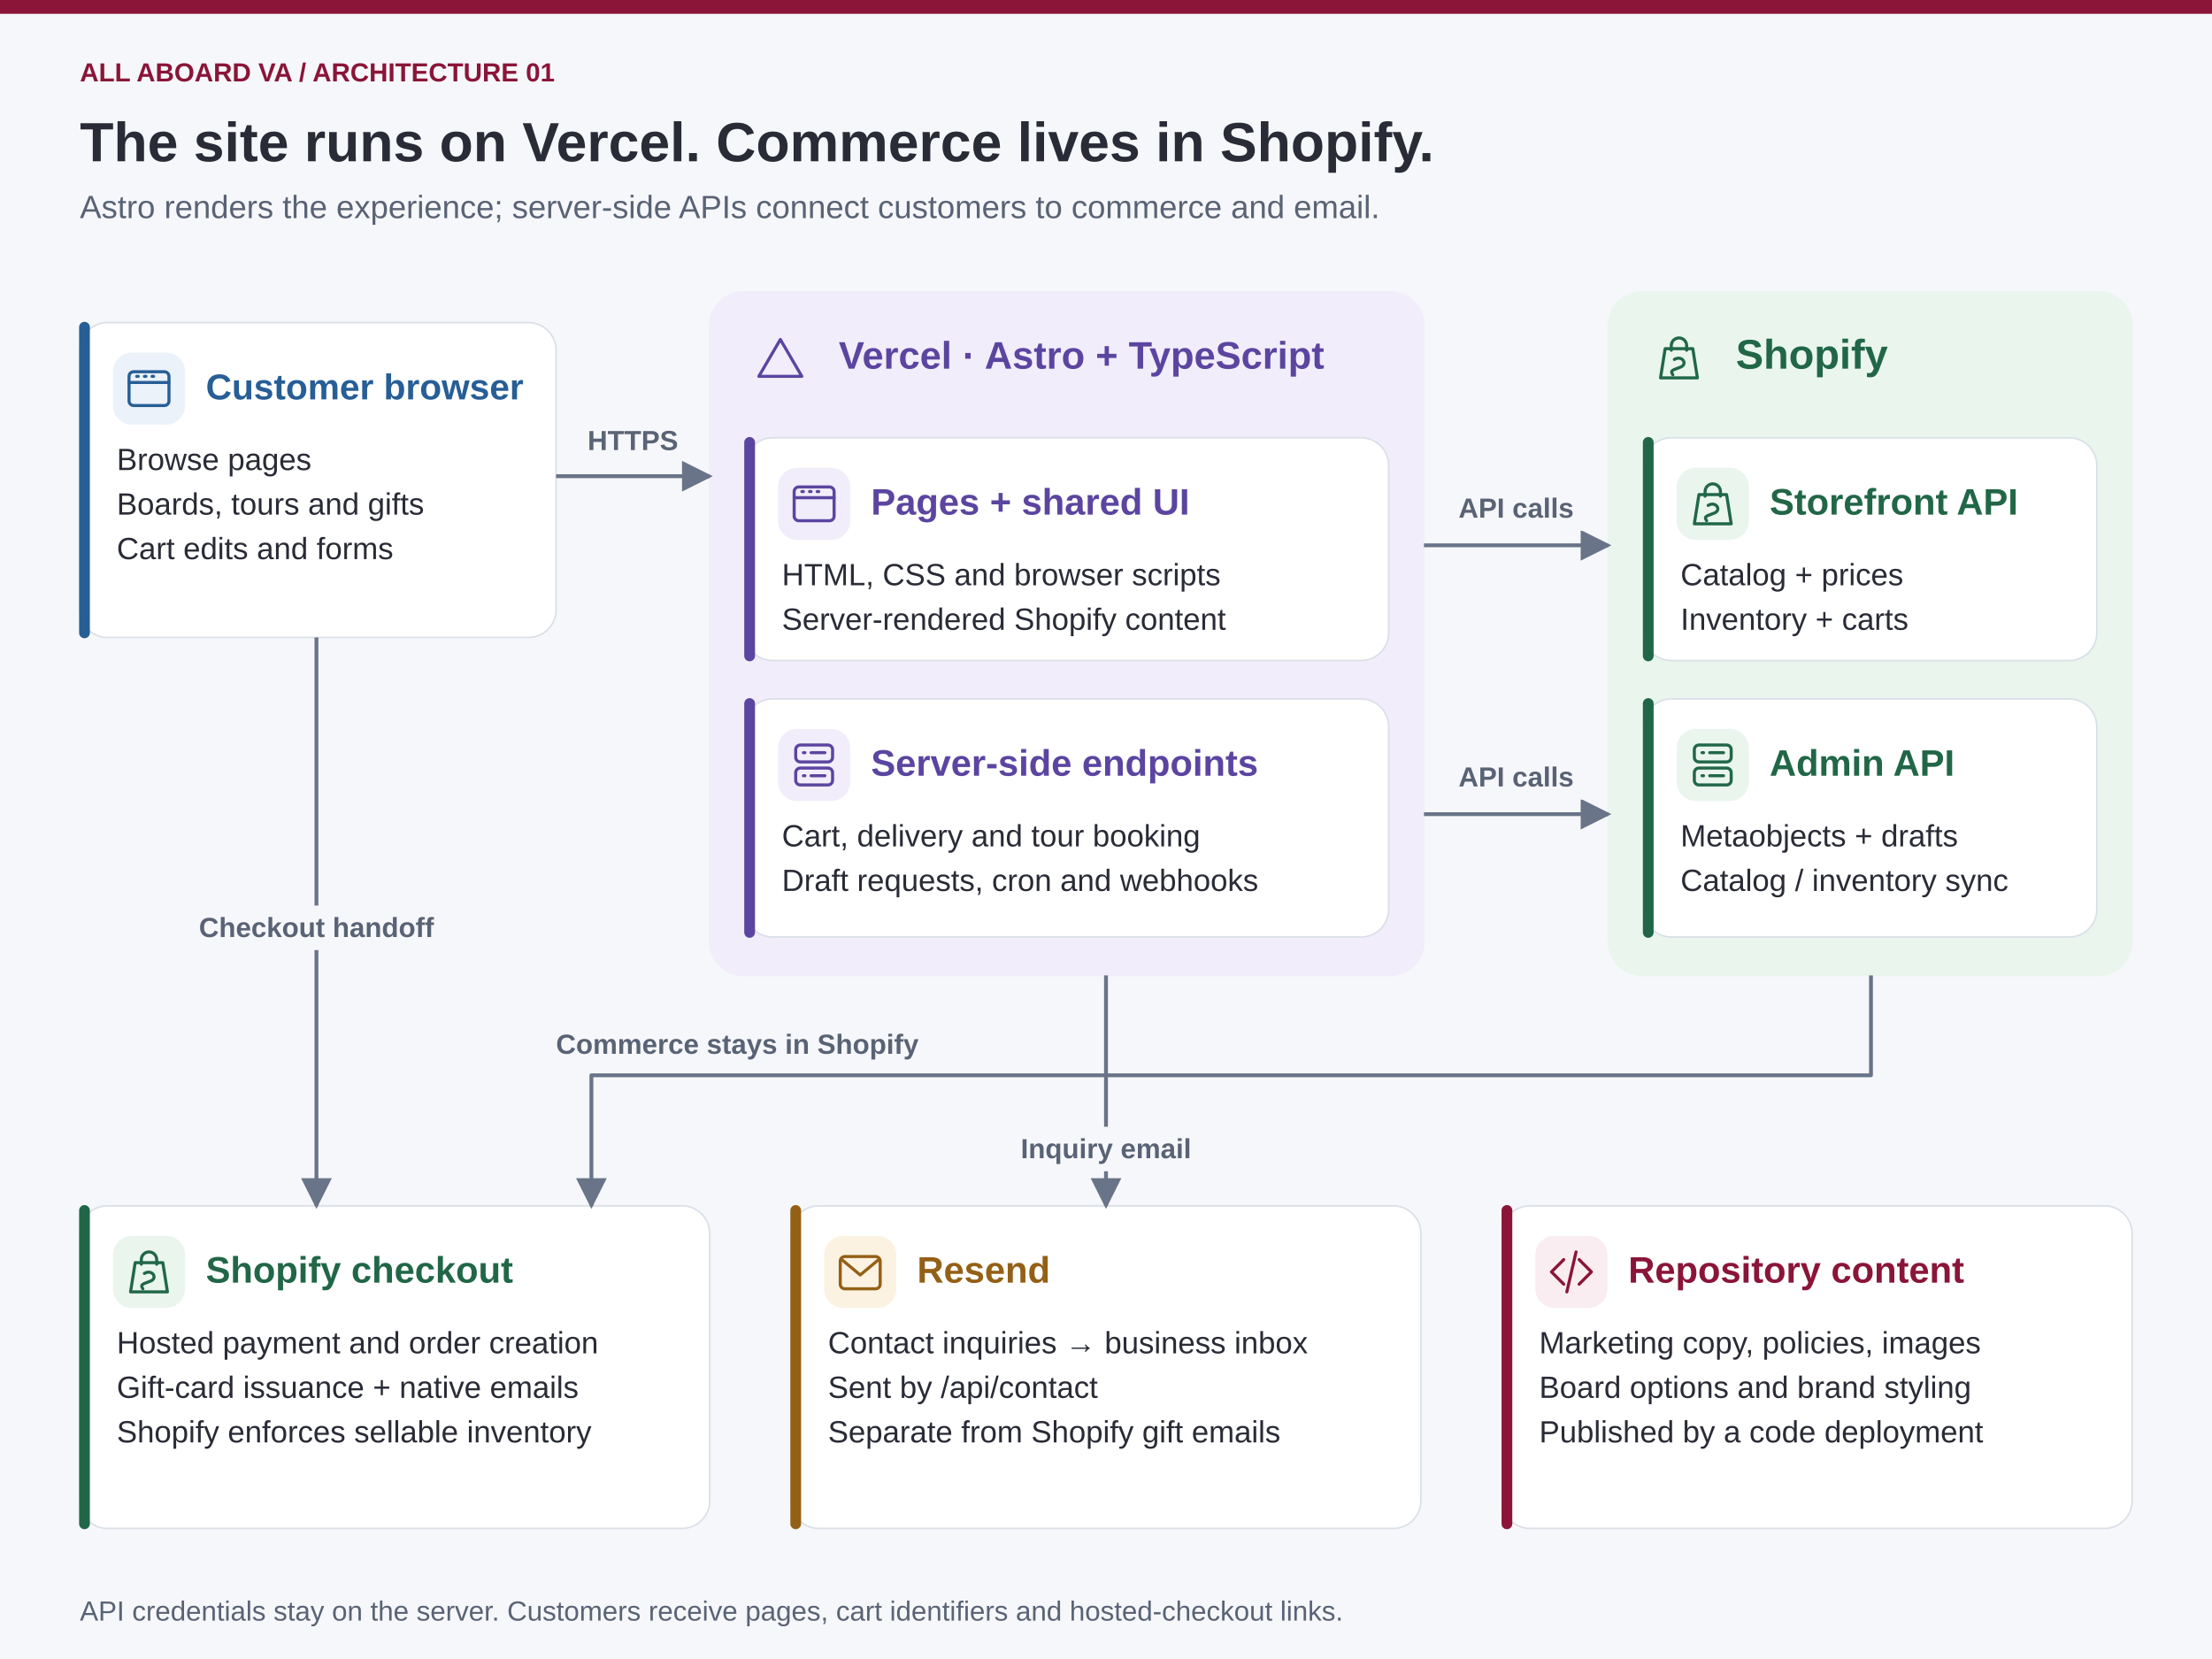
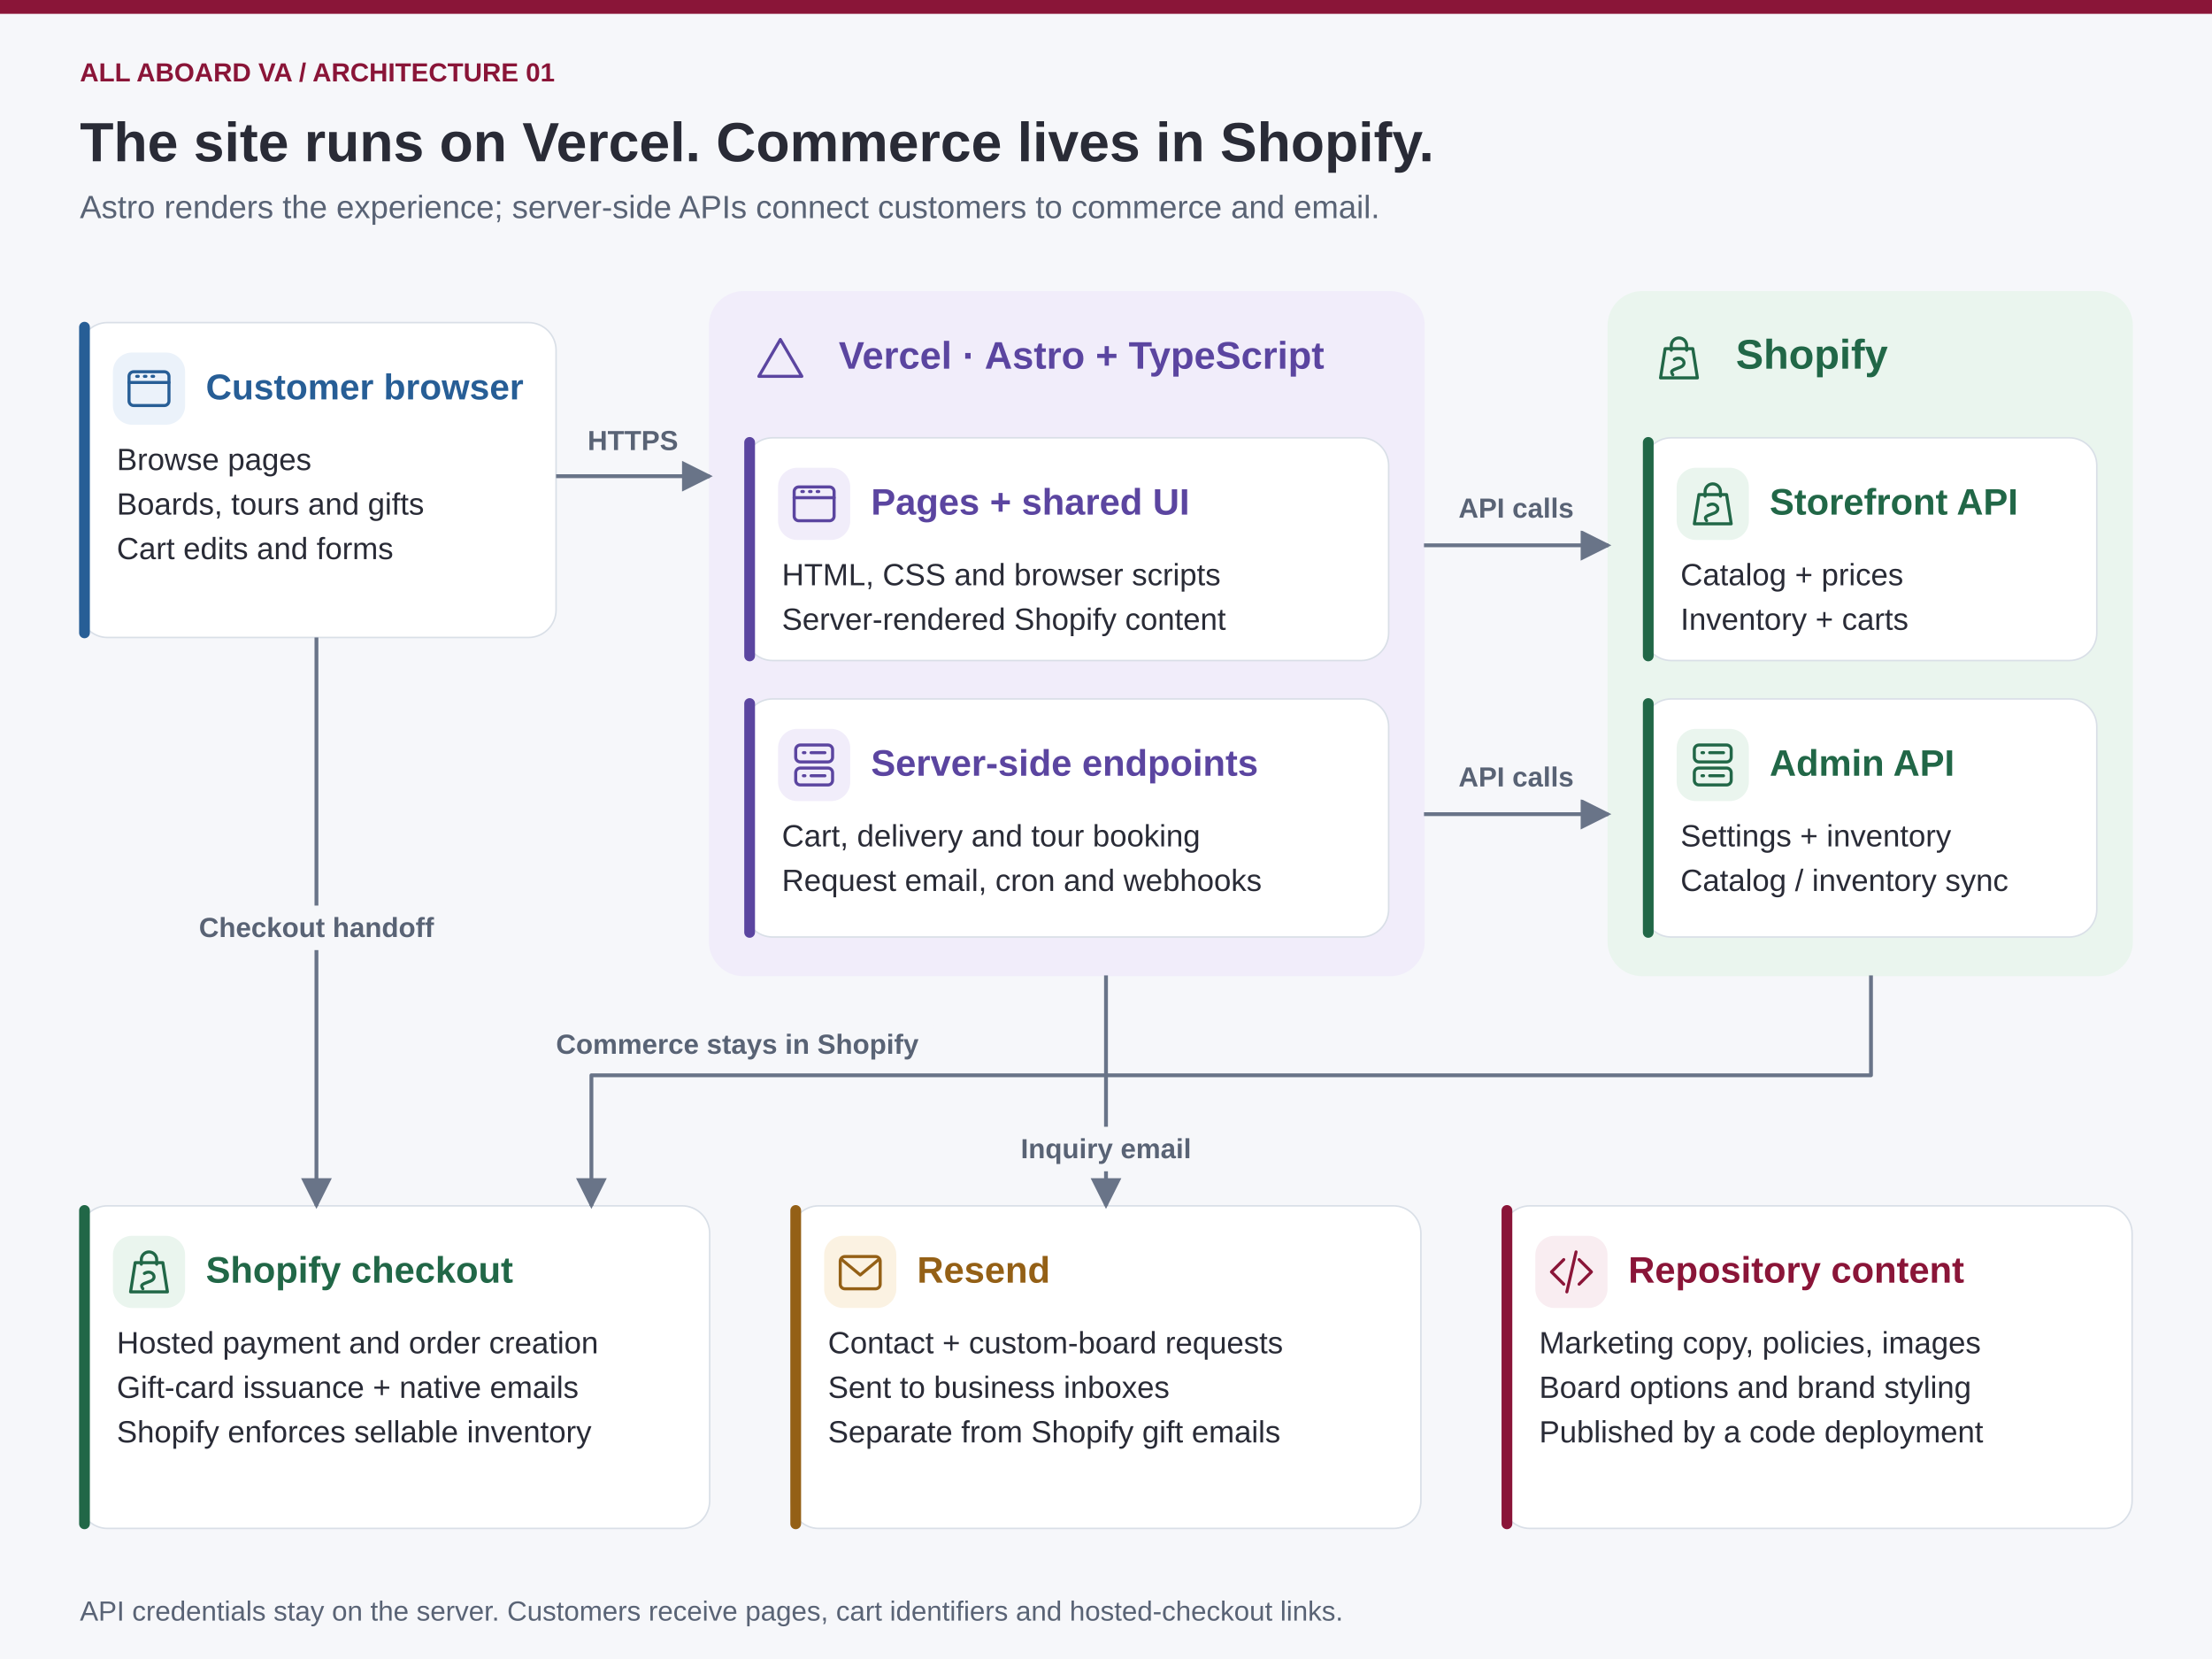
<svg xmlns="http://www.w3.org/2000/svg" width="1440" height="1080" viewBox="0 0 1440 1080" role="img" aria-labelledby="title desc">
  <defs>
    <marker id="arrow" viewBox="0 0 10 10" refX="9" refY="5" markerWidth="8" markerHeight="8" orient="auto-start-reverse">
      <path d="M0 0 10 5 0 10z" fill="#697488" />
    </marker>
  </defs>
  <rect width="1440" height="1080" fill="#F6F7FA" />
  <rect x="0" y="0" width="1440" height="9" fill="#8A1538" />
  <text x="52" y="53" font-family="Arial, Helvetica, sans-serif" font-size="17" font-weight="700" fill="#8A1538" text-anchor="start">ALL ABOARD VA  /  ARCHITECTURE 01</text>
  <text x="52" y="105" font-family="Arial, Helvetica, sans-serif" font-size="36" font-weight="700" fill="#292B36" text-anchor="start">The site runs on Vercel. Commerce lives in Shopify.</text>
  <text x="52" y="142" font-family="Arial, Helvetica, sans-serif" font-size="21" font-weight="400" fill="#596375" text-anchor="start">Astro renders the experience; server-side APIs connect customers to commerce and email.</text>
  <rect x="52" y="210" width="310" height="205" rx="18" fill="#FFFFFF" stroke="#D9DFE7" />
  <rect x="52" y="210" width="6" height="205" rx="3" fill="#275E96" stroke="#275E96" />
  <rect x="74" y="230" width="46" height="46" rx="12" fill="#EBF2FA" stroke="#EBF2FA" />
  <g transform="translate(81,237)" stroke="#275E96" fill="none" stroke-width="2" stroke-linecap="round" stroke-linejoin="round">
    <rect x="3" y="5" width="26" height="22" rx="3" />
    <path d="M3 12h26M8 8h1m4 0h1m4 0h1" />
  </g>
  <text x="134" y="260" font-family="Arial, Helvetica, sans-serif" font-size="23.409" font-weight="700" fill="#275E96" text-anchor="start">Customer browser</text>
  <text x="76" y="306" font-family="Arial, Helvetica, sans-serif" font-size="20" font-weight="400" fill="#292B36" text-anchor="start">Browse pages</text>
  <text x="76" y="335" font-family="Arial, Helvetica, sans-serif" font-size="20" font-weight="400" fill="#292B36" text-anchor="start">Boards, tours and gifts</text>
  <text x="76" y="364" font-family="Arial, Helvetica, sans-serif" font-size="20" font-weight="400" fill="#292B36" text-anchor="start">Cart edits and forms</text>
  <rect x="462" y="190" width="465" height="445" rx="22" fill="#F1EDFA" stroke="#F1EDFA" />
  <rect x="485" y="210" width="46" height="46" rx="12" fill="#F1EDFA" stroke="#F1EDFA" />
  <g transform="translate(492,217)" stroke="#5B45A0" fill="none" stroke-width="2" stroke-linecap="round" stroke-linejoin="round">
    <path d="m16 4 14 24H2z" />
  </g>
  <text x="546" y="240" font-family="Arial, Helvetica, sans-serif" font-size="25" font-weight="700" fill="#5B45A0" text-anchor="start">Vercel · Astro + TypeScript</text>
  <rect x="485" y="285" width="419" height="145" rx="18" fill="#FFFFFF" stroke="#D9DFE7" />
  <rect x="485" y="285" width="6" height="145" rx="3" fill="#5B45A0" stroke="#5B45A0" />
  <rect x="507" y="305" width="46" height="46" rx="12" fill="#F1EDFA" stroke="#F1EDFA" />
  <g transform="translate(514,312)" stroke="#5B45A0" fill="none" stroke-width="2" stroke-linecap="round" stroke-linejoin="round">
    <rect x="3" y="5" width="26" height="22" rx="3" />
    <path d="M3 12h26M8 8h1m4 0h1m4 0h1" />
  </g>
  <text x="567" y="335" font-family="Arial, Helvetica, sans-serif" font-size="24" font-weight="700" fill="#5B45A0" text-anchor="start">Pages + shared UI</text>
  <text x="509" y="381" font-family="Arial, Helvetica, sans-serif" font-size="20" font-weight="400" fill="#292B36" text-anchor="start">HTML, CSS and browser scripts</text>
  <text x="509" y="410" font-family="Arial, Helvetica, sans-serif" font-size="20" font-weight="400" fill="#292B36" text-anchor="start">Server-rendered Shopify content</text>
  <rect x="485" y="455" width="419" height="155" rx="18" fill="#FFFFFF" stroke="#D9DFE7" />
  <rect x="485" y="455" width="6" height="155" rx="3" fill="#5B45A0" stroke="#5B45A0" />
  <rect x="507" y="475" width="46" height="46" rx="12" fill="#F1EDFA" stroke="#F1EDFA" />
  <g transform="translate(514,482)" stroke="#5B45A0" fill="none" stroke-width="2" stroke-linecap="round" stroke-linejoin="round">
    <rect x="4" y="3" width="24" height="11" rx="3" />
    <rect x="4" y="18" width="24" height="11" rx="3" />
    <path d="M9 8h1m4 0h9M9 23h1m4 0h9" />
  </g>
  <text x="567" y="505" font-family="Arial, Helvetica, sans-serif" font-size="24" font-weight="700" fill="#5B45A0" text-anchor="start">Server-side endpoints</text>
  <text x="509" y="551" font-family="Arial, Helvetica, sans-serif" font-size="20" font-weight="400" fill="#292B36" text-anchor="start">Cart, delivery and tour booking</text>
-   <text x="509" y="580" font-family="Arial, Helvetica, sans-serif" font-size="20" font-weight="400" fill="#292B36" text-anchor="start">Draft requests, cron and webhooks</text>
+   <text x="509" y="580" font-family="Arial, Helvetica, sans-serif" font-size="20" font-weight="400" fill="#292B36" text-anchor="start">Request email, cron and webhooks</text>
  <rect x="1047" y="190" width="341" height="445" rx="22" fill="#EAF5EE" stroke="#EAF5EE" />
  <rect x="1070" y="210" width="46" height="46" rx="12" fill="#EAF5EE" stroke="#EAF5EE" />
  <g transform="translate(1077,217)" stroke="#216747" fill="none" stroke-width="2" stroke-linecap="round" stroke-linejoin="round">
    <path d="M7 10h18l3 19H4zM11 11V8a5 5 0 0 1 10 0v3" />
    <path d="M13 17c5-3 9 3 4 5s-7 2-5 5" />
  </g>
  <text x="1130" y="240" font-family="Arial, Helvetica, sans-serif" font-size="27" font-weight="700" fill="#216747" text-anchor="start">Shopify</text>
  <rect x="1070" y="285" width="295" height="145" rx="18" fill="#FFFFFF" stroke="#D9DFE7" />
  <rect x="1070" y="285" width="6" height="145" rx="3" fill="#216747" stroke="#216747" />
  <rect x="1092" y="305" width="46" height="46" rx="12" fill="#EAF5EE" stroke="#EAF5EE" />
  <g transform="translate(1099,312)" stroke="#216747" fill="none" stroke-width="2" stroke-linecap="round" stroke-linejoin="round">
    <path d="M7 10h18l3 19H4zM11 11V8a5 5 0 0 1 10 0v3" />
    <path d="M13 17c5-3 9 3 4 5s-7 2-5 5" />
  </g>
  <text x="1152" y="335" font-family="Arial, Helvetica, sans-serif" font-size="24" font-weight="700" fill="#216747" text-anchor="start">Storefront API</text>
  <text x="1094" y="381" font-family="Arial, Helvetica, sans-serif" font-size="20" font-weight="400" fill="#292B36" text-anchor="start">Catalog + prices</text>
  <text x="1094" y="410" font-family="Arial, Helvetica, sans-serif" font-size="20" font-weight="400" fill="#292B36" text-anchor="start">Inventory + carts</text>
  <rect x="1070" y="455" width="295" height="155" rx="18" fill="#FFFFFF" stroke="#D9DFE7" />
  <rect x="1070" y="455" width="6" height="155" rx="3" fill="#216747" stroke="#216747" />
  <rect x="1092" y="475" width="46" height="46" rx="12" fill="#EAF5EE" stroke="#EAF5EE" />
  <g transform="translate(1099,482)" stroke="#216747" fill="none" stroke-width="2" stroke-linecap="round" stroke-linejoin="round">
    <rect x="4" y="3" width="24" height="11" rx="3" />
    <rect x="4" y="18" width="24" height="11" rx="3" />
    <path d="M9 8h1m4 0h9M9 23h1m4 0h9" />
  </g>
  <text x="1152" y="505" font-family="Arial, Helvetica, sans-serif" font-size="24" font-weight="700" fill="#216747" text-anchor="start">Admin API</text>
-   <text x="1094" y="551" font-family="Arial, Helvetica, sans-serif" font-size="20" font-weight="400" fill="#292B36" text-anchor="start">Metaobjects + drafts</text>
+   <text x="1094" y="551" font-family="Arial, Helvetica, sans-serif" font-size="20" font-weight="400" fill="#292B36" text-anchor="start">Settings + inventory</text>
  <text x="1094" y="580" font-family="Arial, Helvetica, sans-serif" font-size="20" font-weight="400" fill="#292B36" text-anchor="start">Catalog / inventory sync</text>
  <path d="M362,310 L462,310" fill="none" stroke="#697488" stroke-width="2.5" stroke-linejoin="round" marker-end="url(#arrow)" />
  <rect x="378.25" y="273" width="67.5" height="28" rx="6" fill="#F6F7FA" stroke="#F6F7FA" />
  <text x="412" y="293" font-family="Arial, Helvetica, sans-serif" font-size="18" font-weight="600" fill="#596375" text-anchor="middle">HTTPS</text>
  <path d="M927,355 L1047,355" fill="none" stroke="#697488" stroke-width="2.5" stroke-linejoin="round" marker-end="url(#arrow)" />
  <rect x="934.25" y="317" width="105.5" height="28" rx="6" fill="#F6F7FA" stroke="#F6F7FA" />
  <text x="987" y="337" font-family="Arial, Helvetica, sans-serif" font-size="18" font-weight="600" fill="#596375" text-anchor="middle">API calls</text>
  <path d="M927,530 L1047,530" fill="none" stroke="#697488" stroke-width="2.5" stroke-linejoin="round" marker-end="url(#arrow)" />
  <rect x="934.25" y="492" width="105.5" height="28" rx="6" fill="#F6F7FA" stroke="#F6F7FA" />
  <text x="987" y="512" font-family="Arial, Helvetica, sans-serif" font-size="18" font-weight="600" fill="#596375" text-anchor="middle">API calls</text>
  <rect x="52" y="785" width="410" height="210" rx="18" fill="#FFFFFF" stroke="#D9DFE7" />
  <rect x="52" y="785" width="6" height="210" rx="3" fill="#216747" stroke="#216747" />
  <rect x="74" y="805" width="46" height="46" rx="12" fill="#EAF5EE" stroke="#EAF5EE" />
  <g transform="translate(81,812)" stroke="#216747" fill="none" stroke-width="2" stroke-linecap="round" stroke-linejoin="round">
    <path d="M7 10h18l3 19H4zM11 11V8a5 5 0 0 1 10 0v3" />
    <path d="M13 17c5-3 9 3 4 5s-7 2-5 5" />
  </g>
  <text x="134" y="835" font-family="Arial, Helvetica, sans-serif" font-size="24" font-weight="700" fill="#216747" text-anchor="start">Shopify checkout</text>
  <text x="76" y="881" font-family="Arial, Helvetica, sans-serif" font-size="20" font-weight="400" fill="#292B36" text-anchor="start">Hosted payment and order creation</text>
  <text x="76" y="910" font-family="Arial, Helvetica, sans-serif" font-size="20" font-weight="400" fill="#292B36" text-anchor="start">Gift-card issuance + native emails</text>
  <text x="76" y="939" font-family="Arial, Helvetica, sans-serif" font-size="20" font-weight="400" fill="#292B36" text-anchor="start">Shopify enforces sellable inventory</text>
  <rect x="515" y="785" width="410" height="210" rx="18" fill="#FFFFFF" stroke="#D9DFE7" />
  <rect x="515" y="785" width="6" height="210" rx="3" fill="#946016" stroke="#946016" />
  <rect x="537" y="805" width="46" height="46" rx="12" fill="#FBF2E2" stroke="#FBF2E2" />
  <g transform="translate(544,812)" stroke="#946016" fill="none" stroke-width="2" stroke-linecap="round" stroke-linejoin="round">
    <rect x="3" y="6" width="26" height="21" rx="3" />
    <path d="m4 8 12 10L28 8" />
  </g>
  <text x="597" y="835" font-family="Arial, Helvetica, sans-serif" font-size="24" font-weight="700" fill="#946016" text-anchor="start">Resend</text>
-   <text x="539" y="881" font-family="Arial, Helvetica, sans-serif" font-size="20" font-weight="400" fill="#292B36" text-anchor="start">Contact inquiries → business inbox</text>
-   <text x="539" y="910" font-family="Arial, Helvetica, sans-serif" font-size="20" font-weight="400" fill="#292B36" text-anchor="start">Sent by /api/contact</text>
+   <text x="539" y="881" font-family="Arial, Helvetica, sans-serif" font-size="20" font-weight="400" fill="#292B36" text-anchor="start">Contact + custom-board requests</text>
+   <text x="539" y="910" font-family="Arial, Helvetica, sans-serif" font-size="20" font-weight="400" fill="#292B36" text-anchor="start">Sent to business inboxes</text>
  <text x="539" y="939" font-family="Arial, Helvetica, sans-serif" font-size="20" font-weight="400" fill="#292B36" text-anchor="start">Separate from Shopify gift emails</text>
  <rect x="978" y="785" width="410" height="210" rx="18" fill="#FFFFFF" stroke="#D9DFE7" />
  <rect x="978" y="785" width="6" height="210" rx="3" fill="#8A1538" stroke="#8A1538" />
  <rect x="1000" y="805" width="46" height="46" rx="12" fill="#F9EDF1" stroke="#F9EDF1" />
  <g transform="translate(1007,812)" stroke="#8A1538" fill="none" stroke-width="2" stroke-linecap="round" stroke-linejoin="round">
    <path d="m11 8-8 8 8 8m10-16 8 8-8 8M19 3l-6 26" />
  </g>
  <text x="1060" y="835" font-family="Arial, Helvetica, sans-serif" font-size="24" font-weight="700" fill="#8A1538" text-anchor="start">Repository content</text>
  <text x="1002" y="881" font-family="Arial, Helvetica, sans-serif" font-size="20" font-weight="400" fill="#292B36" text-anchor="start">Marketing copy, policies, images</text>
  <text x="1002" y="910" font-family="Arial, Helvetica, sans-serif" font-size="20" font-weight="400" fill="#292B36" text-anchor="start">Board options and brand styling</text>
  <text x="1002" y="939" font-family="Arial, Helvetica, sans-serif" font-size="20" font-weight="400" fill="#292B36" text-anchor="start">Published by a code deployment</text>
  <path d="M206,415 L206,785" fill="none" stroke="#697488" stroke-width="2.5" stroke-linejoin="round" marker-end="url(#arrow)" />
  <rect x="120.0" y="590" width="172.0" height="28" rx="6" fill="#F6F7FA" stroke="#F6F7FA" />
  <text x="206" y="610" font-family="Arial, Helvetica, sans-serif" font-size="18" font-weight="600" fill="#596375" text-anchor="middle">Checkout handoff</text>
  <path d="M1218,635 L1218,700 L385,700 L385,785" fill="none" stroke="#697488" stroke-width="2.5" stroke-linejoin="round" marker-end="url(#arrow)" />
  <rect x="351.25" y="666" width="257.5" height="28" rx="6" fill="#F6F7FA" stroke="#F6F7FA" />
  <text x="480" y="686" font-family="Arial, Helvetica, sans-serif" font-size="18" font-weight="600" fill="#596375" text-anchor="middle">Commerce stays in Shopify</text>
  <path d="M720,635 L720,785" fill="none" stroke="#697488" stroke-width="2.5" stroke-linejoin="round" marker-end="url(#arrow)" />
  <rect x="648.25" y="734" width="143.5" height="28" rx="6" fill="#F6F7FA" stroke="#F6F7FA" />
  <text x="720" y="754" font-family="Arial, Helvetica, sans-serif" font-size="18" font-weight="600" fill="#596375" text-anchor="middle">Inquiry email</text>
  <text x="52" y="1055" font-family="Arial, Helvetica, sans-serif" font-size="18" font-weight="400" fill="#596375" text-anchor="start">API credentials stay on the server. Customers receive pages, cart identifiers and hosted-checkout links.</text>
</svg>
